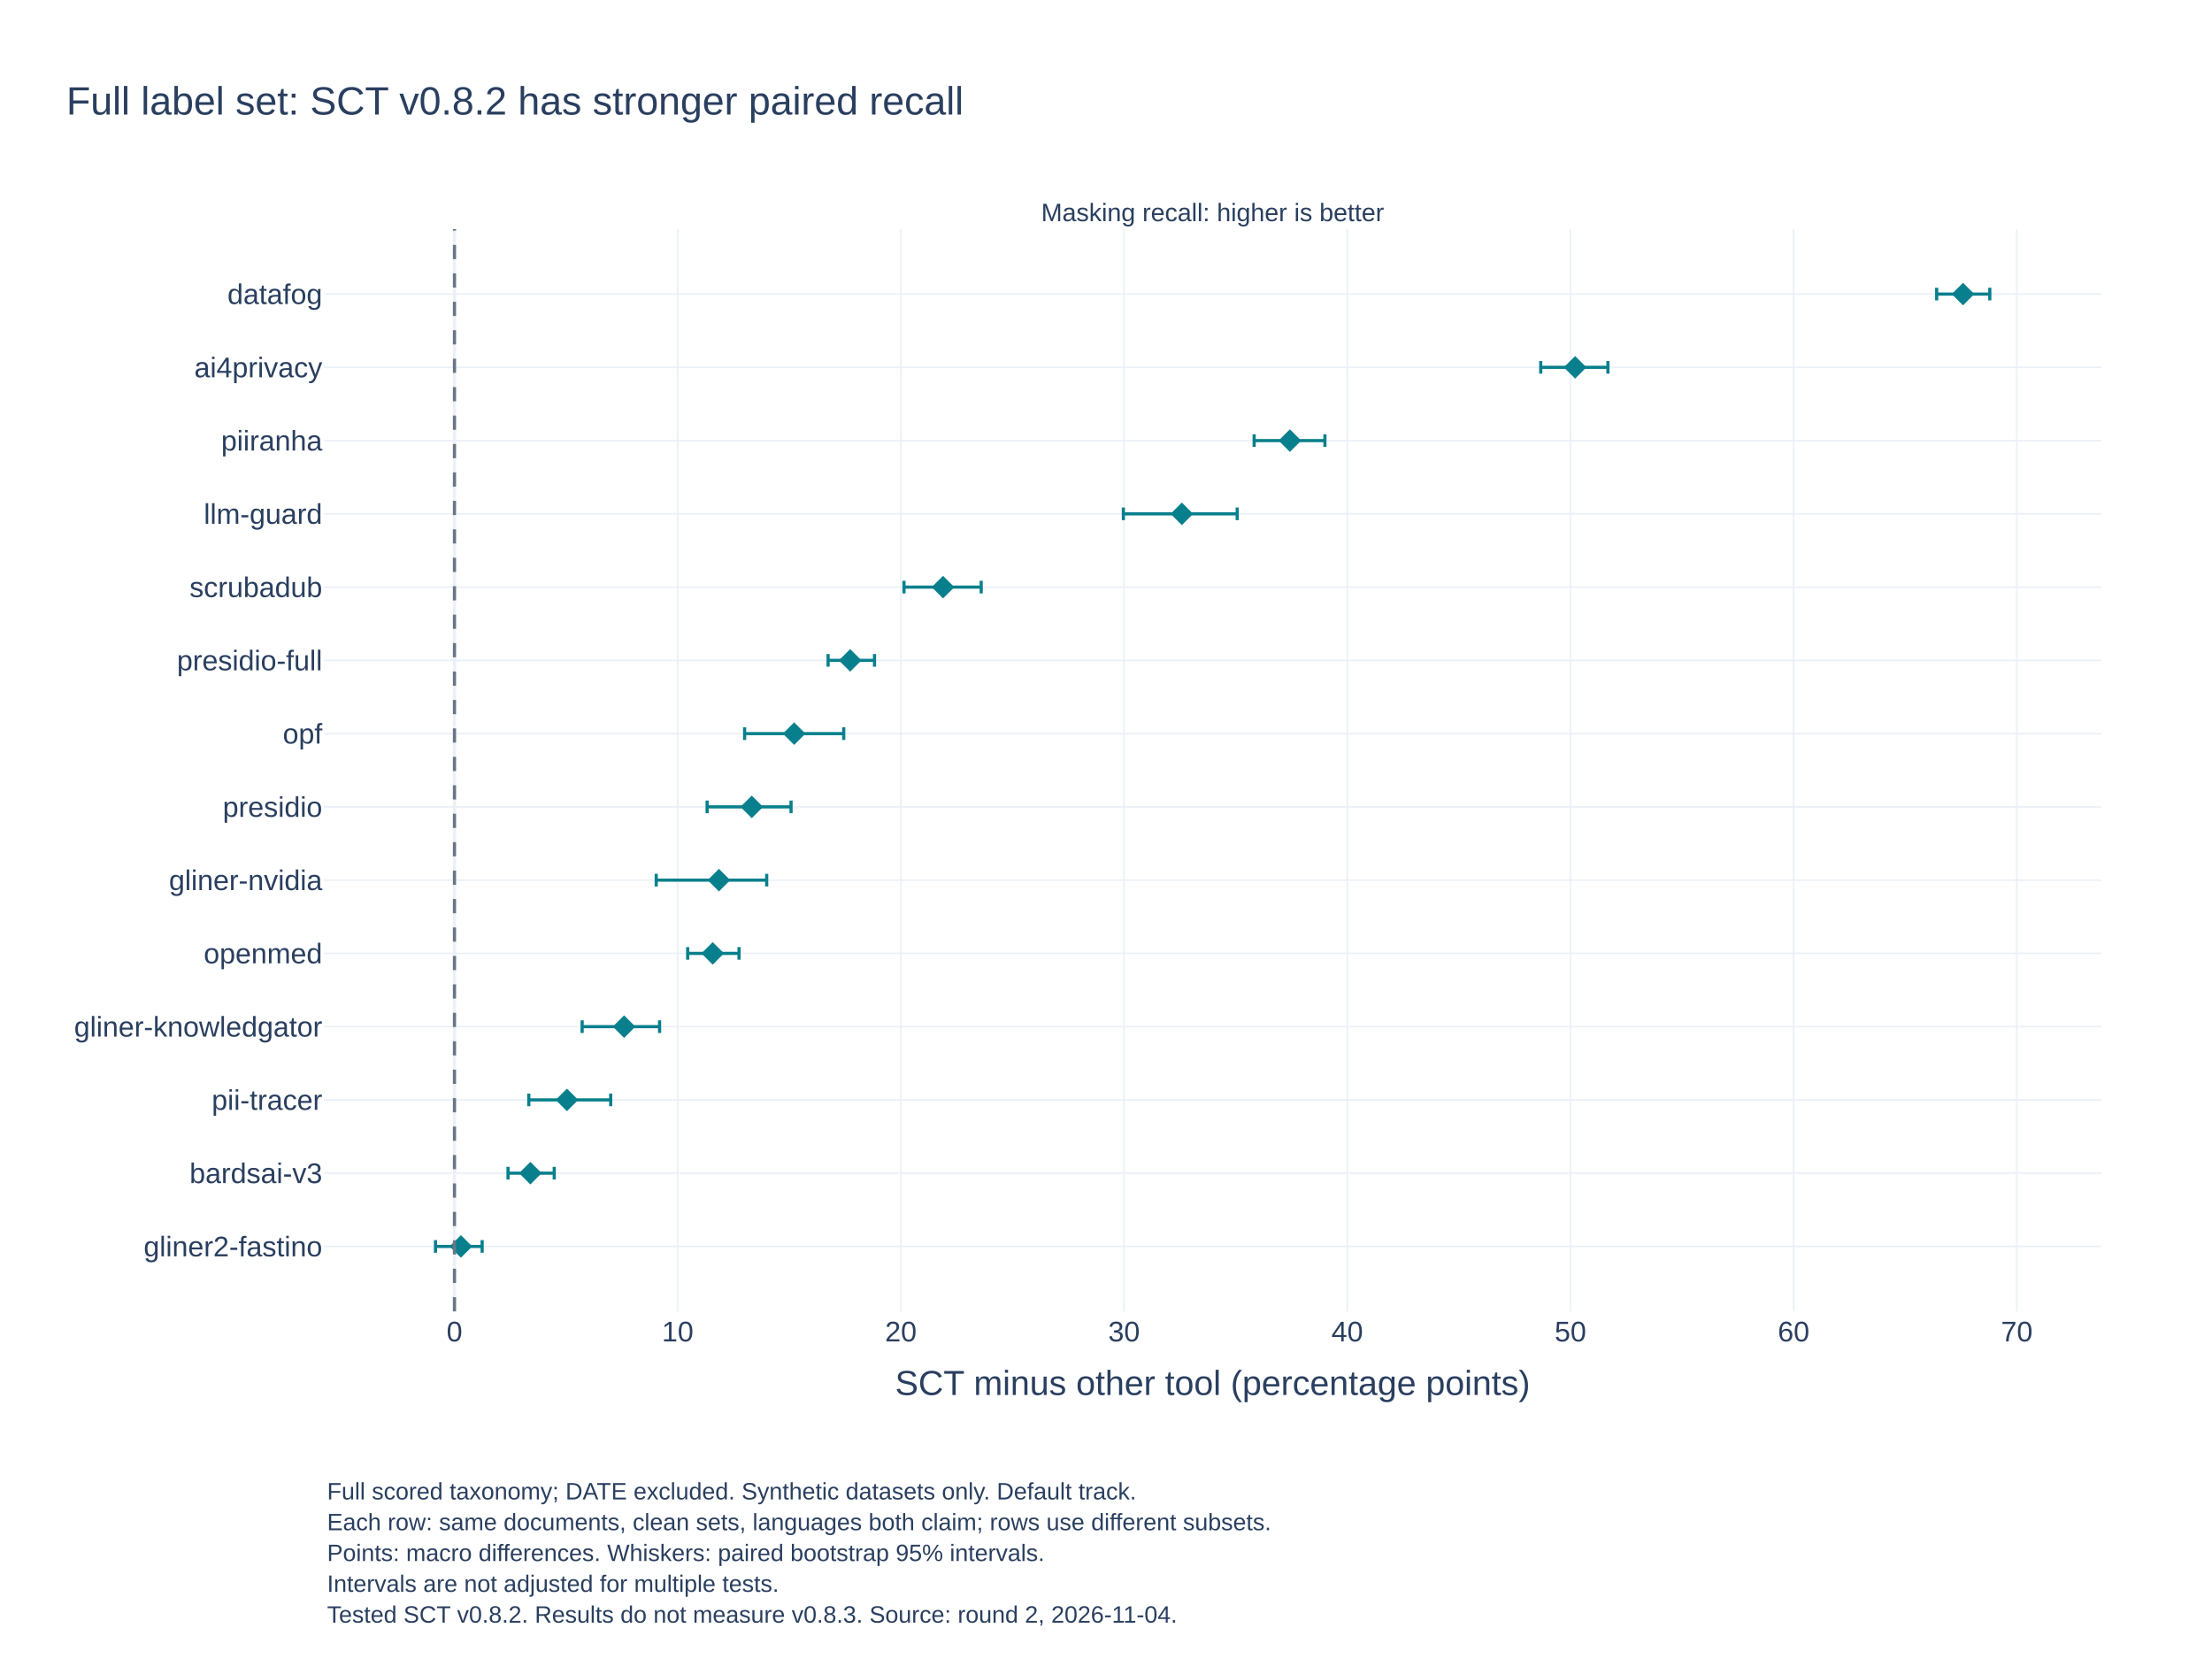
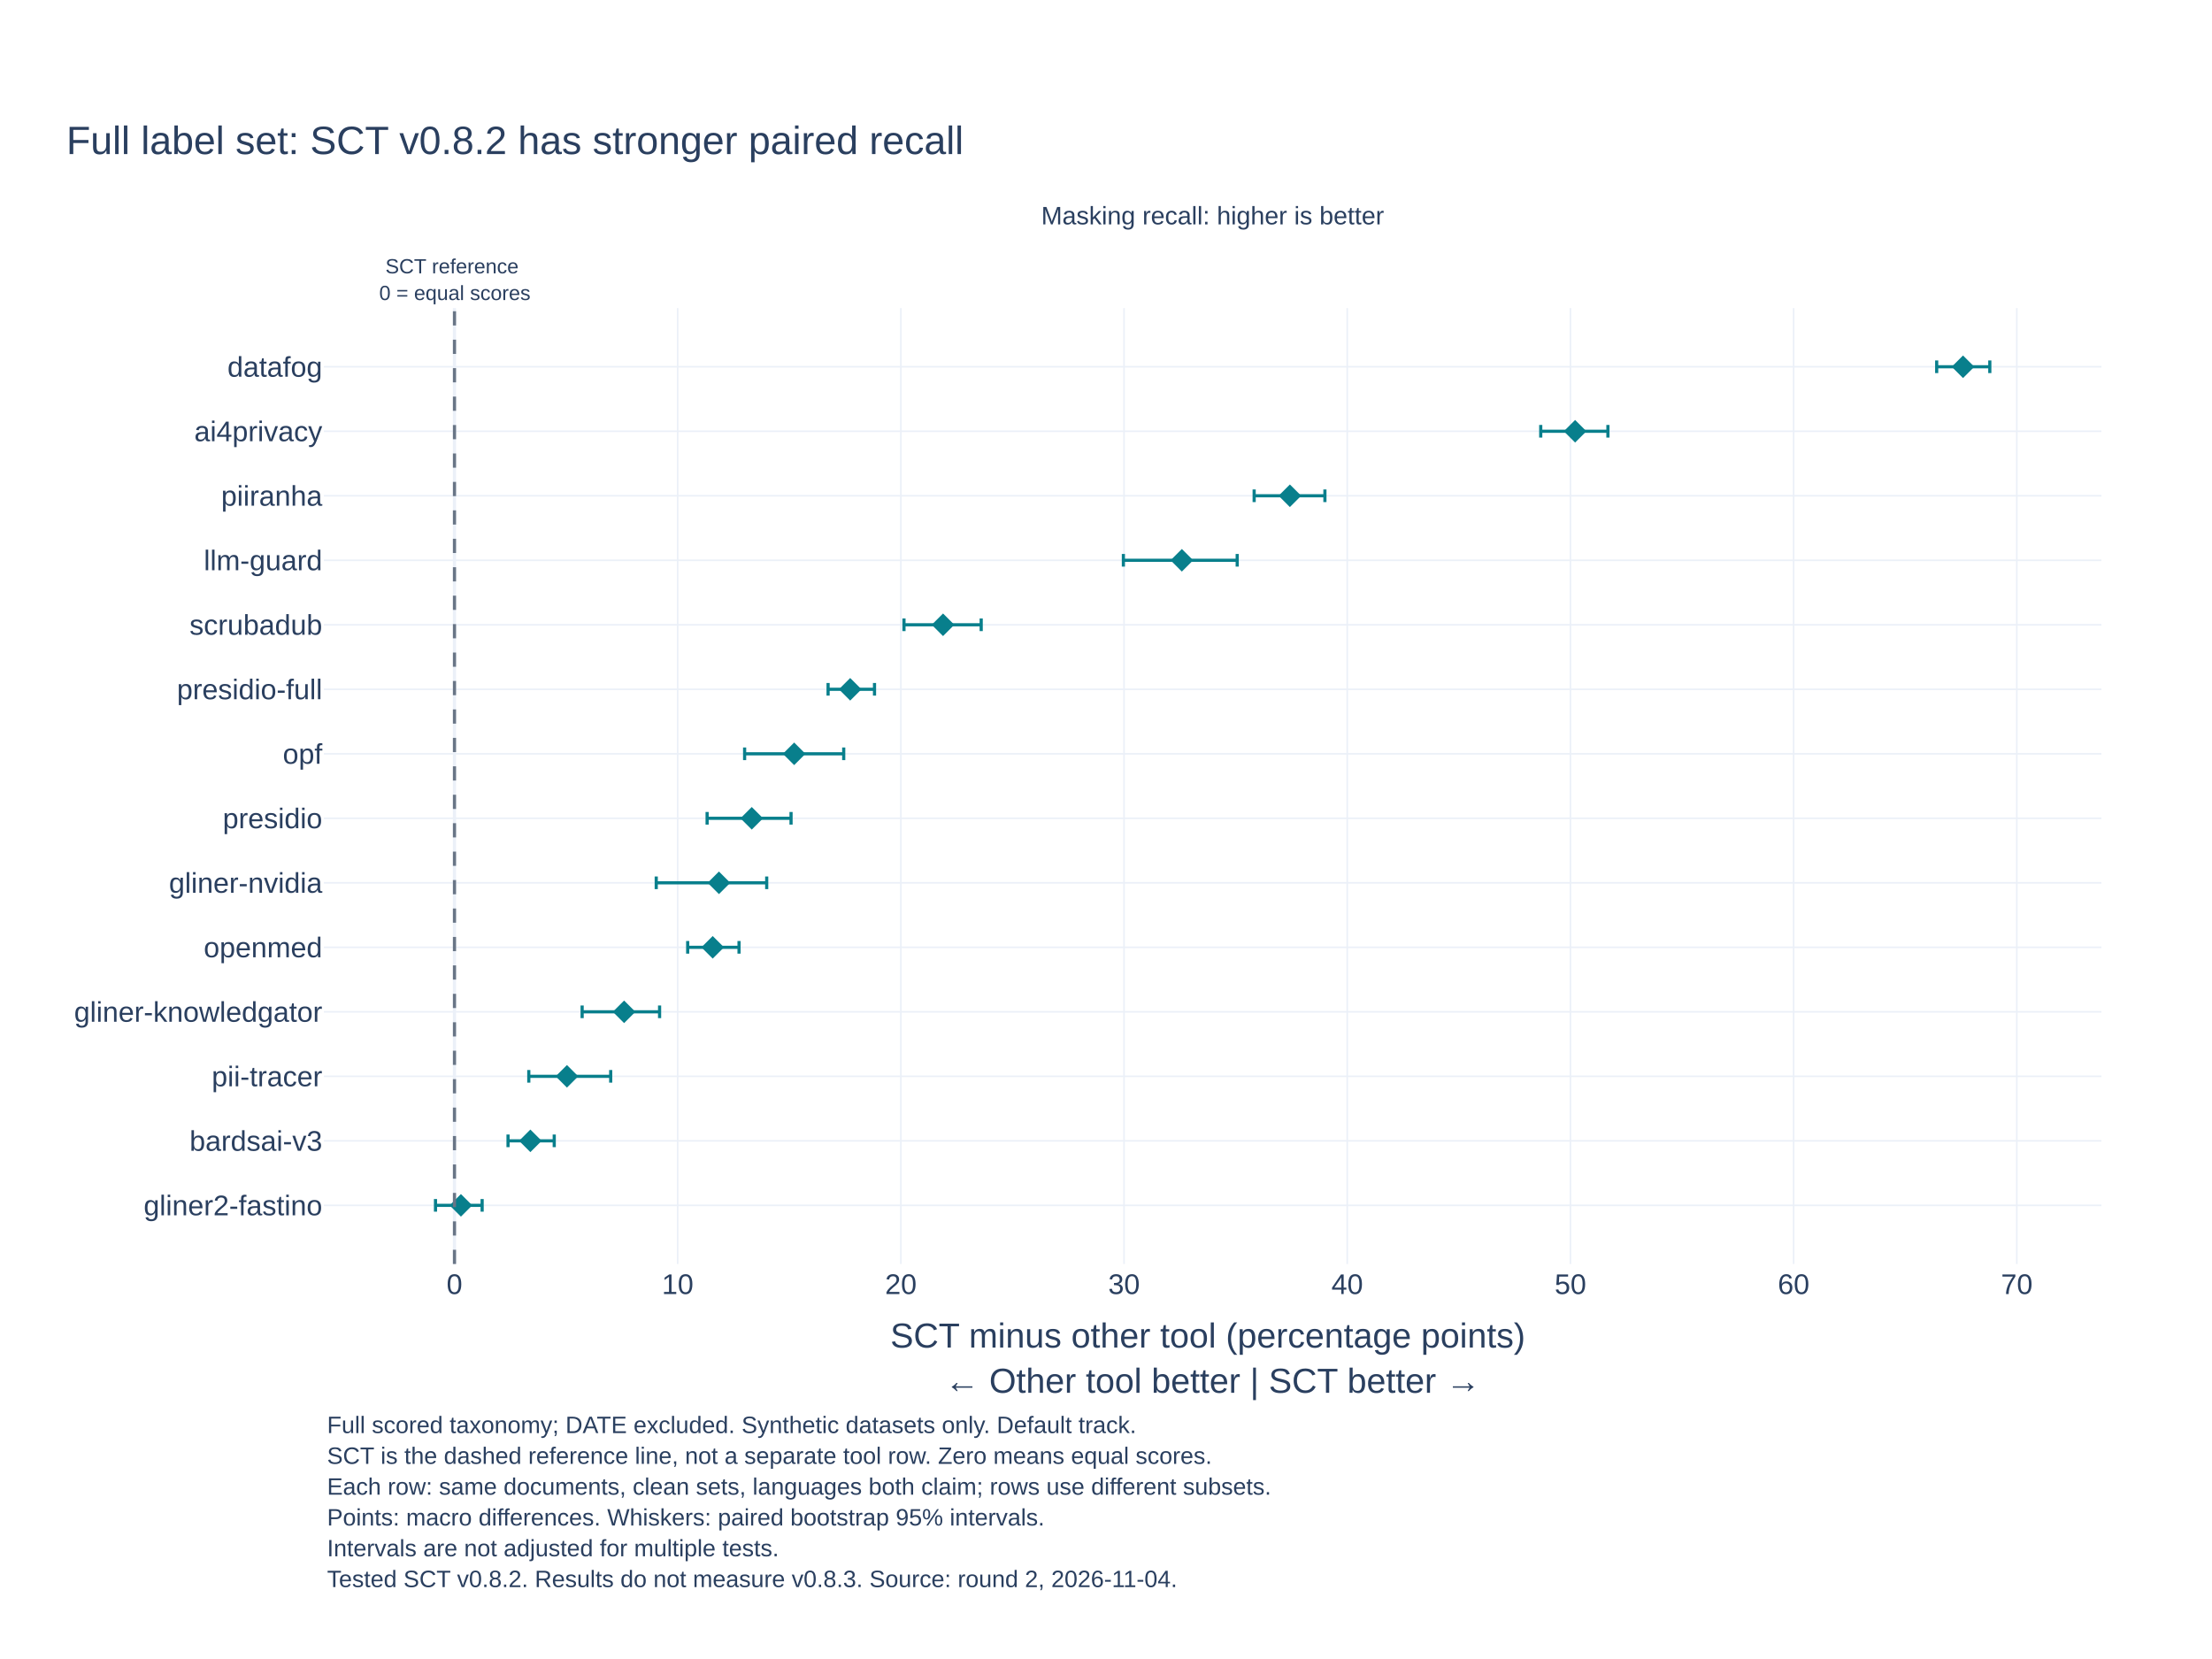
<svg xmlns="http://www.w3.org/2000/svg" class="main-svg" width="1400" height="1050" style="" viewBox="0 0 1400 1050">
  <rect x="0" y="0" width="1400" height="1050" style="fill: rgb(255, 255, 255); fill-opacity: 1;" />
-   <defs id="defs-25b856">
+   <defs id="defs-b7183f">
    <g class="clips">
-       <clipPath id="clip25b856xyplot" class="plotclip">
-         <rect width="1125" height="685" />
+       <clipPath id="clipb7183fxyplot" class="plotclip">
+         <rect width="1125" height="605" />
      </clipPath>
-       <clipPath class="axesclip" id="clip25b856x">
+       <clipPath class="axesclip" id="clipb7183fx">
        <rect x="205" y="0" width="1125" height="1050" />
      </clipPath>
-       <clipPath class="axesclip" id="clip25b856y">
-         <rect x="0" y="145" width="1400" height="685" />
+       <clipPath class="axesclip" id="clipb7183fy">
+         <rect x="0" y="195" width="1400" height="605" />
      </clipPath>
-       <clipPath class="axesclip" id="clip25b856xy">
-         <rect x="205" y="145" width="1125" height="685" />
+       <clipPath class="axesclip" id="clipb7183fxy">
+         <rect x="205" y="195" width="1125" height="605" />
      </clipPath>
    </g>
    <g class="gradients" />
    <g class="patterns" />
  </defs>
  <g class="bglayer" />
  <g class="layer-below">
    <g class="imagelayer" />
    <g class="shapelayer" />
  </g>
  <g class="cartesianlayer">
    <g class="subplot xy">
      <g class="layer-subplot">
        <g class="shapelayer" />
        <g class="imagelayer" />
      </g>
      <g class="minor-gridlayer">
        <g class="x" />
        <g class="y" />
      </g>
      <g class="gridlayer">
        <g class="x">
-           <path class="xgrid crisp" transform="translate(428.9,0)" d="M0,145v685" style="stroke: rgb(235, 240, 248); stroke-opacity: 1; stroke-width: 1px;" />
-           <path class="xgrid crisp" transform="translate(570.16,0)" d="M0,145v685" style="stroke: rgb(235, 240, 248); stroke-opacity: 1; stroke-width: 1px;" />
-           <path class="xgrid crisp" transform="translate(711.42,0)" d="M0,145v685" style="stroke: rgb(235, 240, 248); stroke-opacity: 1; stroke-width: 1px;" />
-           <path class="xgrid crisp" transform="translate(852.68,0)" d="M0,145v685" style="stroke: rgb(235, 240, 248); stroke-opacity: 1; stroke-width: 1px;" />
-           <path class="xgrid crisp" transform="translate(993.94,0)" d="M0,145v685" style="stroke: rgb(235, 240, 248); stroke-opacity: 1; stroke-width: 1px;" />
-           <path class="xgrid crisp" transform="translate(1135.2,0)" d="M0,145v685" style="stroke: rgb(235, 240, 248); stroke-opacity: 1; stroke-width: 1px;" />
-           <path class="xgrid crisp" transform="translate(1276.46,0)" d="M0,145v685" style="stroke: rgb(235, 240, 248); stroke-opacity: 1; stroke-width: 1px;" />
+           <path class="xgrid crisp" transform="translate(428.9,0)" d="M0,195v605" style="stroke: rgb(235, 240, 248); stroke-opacity: 1; stroke-width: 1px;" />
+           <path class="xgrid crisp" transform="translate(570.16,0)" d="M0,195v605" style="stroke: rgb(235, 240, 248); stroke-opacity: 1; stroke-width: 1px;" />
+           <path class="xgrid crisp" transform="translate(711.42,0)" d="M0,195v605" style="stroke: rgb(235, 240, 248); stroke-opacity: 1; stroke-width: 1px;" />
+           <path class="xgrid crisp" transform="translate(852.68,0)" d="M0,195v605" style="stroke: rgb(235, 240, 248); stroke-opacity: 1; stroke-width: 1px;" />
+           <path class="xgrid crisp" transform="translate(993.94,0)" d="M0,195v605" style="stroke: rgb(235, 240, 248); stroke-opacity: 1; stroke-width: 1px;" />
+           <path class="xgrid crisp" transform="translate(1135.2,0)" d="M0,195v605" style="stroke: rgb(235, 240, 248); stroke-opacity: 1; stroke-width: 1px;" />
+           <path class="xgrid crisp" transform="translate(1276.46,0)" d="M0,195v605" style="stroke: rgb(235, 240, 248); stroke-opacity: 1; stroke-width: 1px;" />
        </g>
        <g class="y">
-           <path class="ygrid crisp" transform="translate(0,788.88)" d="M205,0h1125" style="stroke: rgb(235, 240, 248); stroke-opacity: 1; stroke-width: 1px;" />
-           <path class="ygrid crisp" transform="translate(0,742.51)" d="M205,0h1125" style="stroke: rgb(235, 240, 248); stroke-opacity: 1; stroke-width: 1px;" />
-           <path class="ygrid crisp" transform="translate(0,696.14)" d="M205,0h1125" style="stroke: rgb(235, 240, 248); stroke-opacity: 1; stroke-width: 1px;" />
-           <path class="ygrid crisp" transform="translate(0,649.78)" d="M205,0h1125" style="stroke: rgb(235, 240, 248); stroke-opacity: 1; stroke-width: 1px;" />
-           <path class="ygrid crisp" transform="translate(0,603.41)" d="M205,0h1125" style="stroke: rgb(235, 240, 248); stroke-opacity: 1; stroke-width: 1px;" />
-           <path class="ygrid crisp" transform="translate(0,557.05)" d="M205,0h1125" style="stroke: rgb(235, 240, 248); stroke-opacity: 1; stroke-width: 1px;" />
-           <path class="ygrid crisp" transform="translate(0,510.68)" d="M205,0h1125" style="stroke: rgb(235, 240, 248); stroke-opacity: 1; stroke-width: 1px;" />
-           <path class="ygrid crisp" transform="translate(0,464.32)" d="M205,0h1125" style="stroke: rgb(235, 240, 248); stroke-opacity: 1; stroke-width: 1px;" />
-           <path class="ygrid crisp" transform="translate(0,417.95)" d="M205,0h1125" style="stroke: rgb(235, 240, 248); stroke-opacity: 1; stroke-width: 1px;" />
-           <path class="ygrid crisp" transform="translate(0,371.59)" d="M205,0h1125" style="stroke: rgb(235, 240, 248); stroke-opacity: 1; stroke-width: 1px;" />
-           <path class="ygrid crisp" transform="translate(0,325.22)" d="M205,0h1125" style="stroke: rgb(235, 240, 248); stroke-opacity: 1; stroke-width: 1px;" />
-           <path class="ygrid crisp" transform="translate(0,278.86)" d="M205,0h1125" style="stroke: rgb(235, 240, 248); stroke-opacity: 1; stroke-width: 1px;" />
-           <path class="ygrid crisp" transform="translate(0,232.49)" d="M205,0h1125" style="stroke: rgb(235, 240, 248); stroke-opacity: 1; stroke-width: 1px;" />
-           <path class="ygrid crisp" transform="translate(0,186.12)" d="M205,0h1125" style="stroke: rgb(235, 240, 248); stroke-opacity: 1; stroke-width: 1px;" />
+           <path class="ygrid crisp" transform="translate(0,762.88)" d="M205,0h1125" style="stroke: rgb(235, 240, 248); stroke-opacity: 1; stroke-width: 1px;" />
+           <path class="ygrid crisp" transform="translate(0,722.05)" d="M205,0h1125" style="stroke: rgb(235, 240, 248); stroke-opacity: 1; stroke-width: 1px;" />
+           <path class="ygrid crisp" transform="translate(0,681.22)" d="M205,0h1125" style="stroke: rgb(235, 240, 248); stroke-opacity: 1; stroke-width: 1px;" />
+           <path class="ygrid crisp" transform="translate(0,640.39)" d="M205,0h1125" style="stroke: rgb(235, 240, 248); stroke-opacity: 1; stroke-width: 1px;" />
+           <path class="ygrid crisp" transform="translate(0,599.57)" d="M205,0h1125" style="stroke: rgb(235, 240, 248); stroke-opacity: 1; stroke-width: 1px;" />
+           <path class="ygrid crisp" transform="translate(0,558.74)" d="M205,0h1125" style="stroke: rgb(235, 240, 248); stroke-opacity: 1; stroke-width: 1px;" />
+           <path class="ygrid crisp" transform="translate(0,517.91)" d="M205,0h1125" style="stroke: rgb(235, 240, 248); stroke-opacity: 1; stroke-width: 1px;" />
+           <path class="ygrid crisp" transform="translate(0,477.09)" d="M205,0h1125" style="stroke: rgb(235, 240, 248); stroke-opacity: 1; stroke-width: 1px;" />
+           <path class="ygrid crisp" transform="translate(0,436.26)" d="M205,0h1125" style="stroke: rgb(235, 240, 248); stroke-opacity: 1; stroke-width: 1px;" />
+           <path class="ygrid crisp" transform="translate(0,395.43)" d="M205,0h1125" style="stroke: rgb(235, 240, 248); stroke-opacity: 1; stroke-width: 1px;" />
+           <path class="ygrid crisp" transform="translate(0,354.61)" d="M205,0h1125" style="stroke: rgb(235, 240, 248); stroke-opacity: 1; stroke-width: 1px;" />
+           <path class="ygrid crisp" transform="translate(0,313.78)" d="M205,0h1125" style="stroke: rgb(235, 240, 248); stroke-opacity: 1; stroke-width: 1px;" />
+           <path class="ygrid crisp" transform="translate(0,272.95)" d="M205,0h1125" style="stroke: rgb(235, 240, 248); stroke-opacity: 1; stroke-width: 1px;" />
+           <path class="ygrid crisp" transform="translate(0,232.13)" d="M205,0h1125" style="stroke: rgb(235, 240, 248); stroke-opacity: 1; stroke-width: 1px;" />
        </g>
      </g>
      <g class="zerolinelayer">
-         <path class="xzl zl crisp" transform="translate(287.64,0)" d="M0,145v685" style="stroke: rgb(235, 240, 248); stroke-opacity: 1; stroke-width: 2px;" />
+         <path class="xzl zl crisp" transform="translate(287.64,0)" d="M0,195v605" style="stroke: rgb(235, 240, 248); stroke-opacity: 1; stroke-width: 2px;" />
      </g>
      <g class="layer-between">
        <g class="shapelayer" />
        <g class="imagelayer" />
      </g>
      <path class="xlines-below" />
      <path class="ylines-below" />
      <g class="overlines-below" />
      <g class="xaxislayer-below" />
      <g class="yaxislayer-below" />
      <g class="overaxes-below" />
      <g class="overplot">
-         <g class="xy" transform="translate(205,145)" clip-path="url(#clip25b856xyplot)">
+         <g class="xy" transform="translate(205,195)" clip-path="url(#clipb7183fxyplot)">
          <g class="scatterlayer mlayer">
-             <g class="trace scatter tracebdcbee" style="stroke-miterlimit: 2; opacity: 1;">
-               <g class="fills" />
-               <g class="errorbars">
-                 <g class="errorbar">
-                   <path class="xerror" d="M100.15,639.88v8m0,-4H70.63m0,-4v8" style="vector-effect: none; stroke-width: 2px; stroke: rgb(8, 127, 140); stroke-opacity: 1;" />
-                 </g>
-               </g>
-               <g class="lines" />
-               <g class="points">
-                 <path class="point plotly-customdata" transform="translate(86.73,643.88)" d="M7.15,0L0,7.15L-7.15,0L0,-7.15Z" style="opacity: 1; stroke-width: 0px; fill: rgb(8, 127, 140); fill-opacity: 1;" />
-               </g>
-               <g class="text" />
-             </g>
-             <g class="trace scatter trace049fea" style="stroke-miterlimit: 2; opacity: 1;">
-               <g class="fills" />
-               <g class="errorbars">
-                 <g class="errorbar">
-                   <path class="xerror" d="M145.78,593.51v8m0,-4H116.54m0,-4v8" style="vector-effect: none; stroke-width: 2px; stroke: rgb(8, 127, 140); stroke-opacity: 1;" />
-                 </g>
-               </g>
-               <g class="lines" />
-               <g class="points">
-                 <path class="point plotly-customdata" transform="translate(130.67,597.51)" d="M7.15,0L0,7.15L-7.15,0L0,-7.15Z" style="opacity: 1; stroke-width: 0px; fill: rgb(8, 127, 140); fill-opacity: 1;" />
-               </g>
-               <g class="text" />
-             </g>
-             <g class="trace scatter tracef8df13" style="stroke-miterlimit: 2; opacity: 1;">
-               <g class="fills" />
-               <g class="errorbars">
-                 <g class="errorbar">
-                   <path class="xerror" d="M181.52,547.14v8m0,-4H129.68m0,-4v8" style="vector-effect: none; stroke-width: 2px; stroke: rgb(8, 127, 140); stroke-opacity: 1;" />
-                 </g>
-               </g>
-               <g class="lines" />
-               <g class="points">
-                 <path class="point plotly-customdata" transform="translate(153.83,551.14)" d="M7.15,0L0,7.15L-7.15,0L0,-7.15Z" style="opacity: 1; stroke-width: 0px; fill: rgb(8, 127, 140); fill-opacity: 1;" />
-               </g>
-               <g class="text" />
-             </g>
-             <g class="trace scatter trace0f6d24" style="stroke-miterlimit: 2; opacity: 1;">
-               <g class="fills" />
-               <g class="errorbars">
-                 <g class="errorbar">
-                   <path class="xerror" d="M212.46,500.78v8m0,-4H163.44m0,-4v8" style="vector-effect: none; stroke-width: 2px; stroke: rgb(8, 127, 140); stroke-opacity: 1;" />
-                 </g>
-               </g>
-               <g class="lines" />
-               <g class="points">
-                 <path class="point plotly-customdata" transform="translate(190,504.78)" d="M7.15,0L0,7.15L-7.15,0L0,-7.15Z" style="opacity: 1; stroke-width: 0px; fill: rgb(8, 127, 140); fill-opacity: 1;" />
-               </g>
-               <g class="text" />
-             </g>
-             <g class="trace scatter tracebcc43b" style="stroke-miterlimit: 2; opacity: 1;">
-               <g class="fills" />
-               <g class="errorbars">
-                 <g class="errorbar">
-                   <path class="xerror" d="M262.74,454.41v8m0,-4H230.25m0,-4v8" style="vector-effect: none; stroke-width: 2px; stroke: rgb(8, 127, 140); stroke-opacity: 1;" />
-                 </g>
-               </g>
-               <g class="lines" />
-               <g class="points">
-                 <path class="point plotly-customdata" transform="translate(246.08,458.41)" d="M7.15,0L0,7.15L-7.15,0L0,-7.15Z" style="opacity: 1; stroke-width: 0px; fill: rgb(8, 127, 140); fill-opacity: 1;" />
-               </g>
-               <g class="text" />
-             </g>
-             <g class="trace scatter tracea9f300" style="stroke-miterlimit: 2; opacity: 1;">
-               <g class="fills" />
-               <g class="errorbars">
-                 <g class="errorbar">
-                   <path class="xerror" d="M280.26,408.05v8m0,-4H210.34m0,-4v8" style="vector-effect: none; stroke-width: 2px; stroke: rgb(8, 127, 140); stroke-opacity: 1;" />
-                 </g>
-               </g>
-               <g class="lines" />
-               <g class="points">
-                 <path class="point plotly-customdata" transform="translate(250.03,412.05)" d="M7.15,0L0,7.15L-7.15,0L0,-7.15Z" style="opacity: 1; stroke-width: 0px; fill: rgb(8, 127, 140); fill-opacity: 1;" />
-               </g>
-               <g class="text" />
-             </g>
-             <g class="trace scatter trace68eb9c" style="stroke-miterlimit: 2; opacity: 1;">
-               <g class="fills" />
-               <g class="errorbars">
-                 <g class="errorbar">
-                   <path class="xerror" d="M295.66,361.68v8m0,-4H242.54m0,-4v8" style="vector-effect: none; stroke-width: 2px; stroke: rgb(8, 127, 140); stroke-opacity: 1;" />
-                 </g>
-               </g>
-               <g class="lines" />
-               <g class="points">
-                 <path class="point plotly-customdata" transform="translate(270.8,365.68)" d="M7.15,0L0,7.15L-7.15,0L0,-7.15Z" style="opacity: 1; stroke-width: 0px; fill: rgb(8, 127, 140); fill-opacity: 1;" />
-               </g>
-               <g class="text" />
-             </g>
-             <g class="trace scatter traceb9ff76" style="stroke-miterlimit: 2; opacity: 1;">
-               <g class="fills" />
-               <g class="errorbars">
-                 <g class="errorbar">
-                   <path class="xerror" d="M329,315.32v8m0,-4H266.28m0,-4v8" style="vector-effect: none; stroke-width: 2px; stroke: rgb(8, 127, 140); stroke-opacity: 1;" />
-                 </g>
-               </g>
-               <g class="lines" />
-               <g class="points">
-                 <path class="point plotly-customdata" transform="translate(297.64,319.32)" d="M7.15,0L0,7.15L-7.15,0L0,-7.15Z" style="opacity: 1; stroke-width: 0px; fill: rgb(8, 127, 140); fill-opacity: 1;" />
-               </g>
-               <g class="text" />
-             </g>
-             <g class="trace scatter trace63c246" style="stroke-miterlimit: 2; opacity: 1;">
-               <g class="fills" />
-               <g class="errorbars">
-                 <g class="errorbar">
-                   <path class="xerror" d="M348.49,268.95v8m0,-4H319.11m0,-4v8" style="vector-effect: none; stroke-width: 2px; stroke: rgb(8, 127, 140); stroke-opacity: 1;" />
-                 </g>
-               </g>
-               <g class="lines" />
-               <g class="points">
-                 <path class="point plotly-customdata" transform="translate(333.09,272.95)" d="M7.15,0L0,7.15L-7.15,0L0,-7.15Z" style="opacity: 1; stroke-width: 0px; fill: rgb(8, 127, 140); fill-opacity: 1;" />
-               </g>
-               <g class="text" />
-             </g>
-             <g class="trace scatter tracea386a3" style="stroke-miterlimit: 2; opacity: 1;">
-               <g class="fills" />
-               <g class="errorbars">
-                 <g class="errorbar">
-                   <path class="xerror" d="M416.01,222.59v8m0,-4H367.14m0,-4v8" style="vector-effect: none; stroke-width: 2px; stroke: rgb(8, 127, 140); stroke-opacity: 1;" />
-                 </g>
-               </g>
-               <g class="lines" />
-               <g class="points">
-                 <path class="point plotly-customdata" transform="translate(391.86,226.59)" d="M7.15,0L0,7.15L-7.15,0L0,-7.15Z" style="opacity: 1; stroke-width: 0px; fill: rgb(8, 127, 140); fill-opacity: 1;" />
-               </g>
-               <g class="text" />
-             </g>
-             <g class="trace scatter trace753e63" style="stroke-miterlimit: 2; opacity: 1;">
-               <g class="fills" />
-               <g class="errorbars">
-                 <g class="errorbar">
-                   <path class="xerror" d="M578.04,176.22v8m0,-4H506m0,-4v8" style="vector-effect: none; stroke-width: 2px; stroke: rgb(8, 127, 140); stroke-opacity: 1;" />
-                 </g>
-               </g>
-               <g class="lines" />
-               <g class="points">
-                 <path class="point plotly-customdata" transform="translate(543.01,180.22)" d="M7.15,0L0,7.15L-7.15,0L0,-7.15Z" style="opacity: 1; stroke-width: 0px; fill: rgb(8, 127, 140); fill-opacity: 1;" />
-               </g>
-               <g class="text" />
-             </g>
-             <g class="trace scatter traced77bf8" style="stroke-miterlimit: 2; opacity: 1;">
-               <g class="fills" />
-               <g class="errorbars">
-                 <g class="errorbar">
-                   <path class="xerror" d="M633.55,129.86v8m0,-4H588.77m0,-4v8" style="vector-effect: none; stroke-width: 2px; stroke: rgb(8, 127, 140); stroke-opacity: 1;" />
-                 </g>
-               </g>
-               <g class="lines" />
-               <g class="points">
-                 <path class="point plotly-customdata" transform="translate(611.38,133.86)" d="M7.15,0L0,7.15L-7.15,0L0,-7.15Z" style="opacity: 1; stroke-width: 0px; fill: rgb(8, 127, 140); fill-opacity: 1;" />
-               </g>
-               <g class="text" />
-             </g>
-             <g class="trace scatter trace99063b" style="stroke-miterlimit: 2; opacity: 1;">
-               <g class="fills" />
-               <g class="errorbars">
-                 <g class="errorbar">
-                   <path class="xerror" d="M812.67,83.49v8m0,-4H770.15m0,-4v8" style="vector-effect: none; stroke-width: 2px; stroke: rgb(8, 127, 140); stroke-opacity: 1;" />
-                 </g>
-               </g>
-               <g class="lines" />
-               <g class="points">
-                 <path class="point plotly-customdata" transform="translate(791.91,87.49)" d="M7.15,0L0,7.15L-7.15,0L0,-7.15Z" style="opacity: 1; stroke-width: 0px; fill: rgb(8, 127, 140); fill-opacity: 1;" />
-               </g>
-               <g class="text" />
-             </g>
-             <g class="trace scatter tracee4c4fc" style="stroke-miterlimit: 2; opacity: 1;">
-               <g class="fills" />
-               <g class="errorbars">
-                 <g class="errorbar">
-                   <path class="xerror" d="M1054.37,37.12v8m0,-4H1020.75m0,-4v8" style="vector-effect: none; stroke-width: 2px; stroke: rgb(8, 127, 140); stroke-opacity: 1;" />
-                 </g>
-               </g>
-               <g class="lines" />
-               <g class="points">
-                 <path class="point plotly-customdata" transform="translate(1037.42,41.12)" d="M7.15,0L0,7.15L-7.15,0L0,-7.15Z" style="opacity: 1; stroke-width: 0px; fill: rgb(8, 127, 140); fill-opacity: 1;" />
+             <g class="trace scatter trace185772" style="stroke-miterlimit: 2; opacity: 1;">
+               <g class="fills" />
+               <g class="errorbars">
+                 <g class="errorbar">
+                   <path class="xerror" d="M100.15,563.88v8m0,-4H70.63m0,-4v8" style="vector-effect: none; stroke-width: 2px; stroke: rgb(8, 127, 140); stroke-opacity: 1;" />
+                 </g>
+               </g>
+               <g class="lines" />
+               <g class="points">
+                 <path class="point plotly-customdata" transform="translate(86.73,567.88)" d="M7.15,0L0,7.15L-7.15,0L0,-7.15Z" style="opacity: 1; stroke-width: 0px; fill: rgb(8, 127, 140); fill-opacity: 1;" />
+               </g>
+               <g class="text" />
+             </g>
+             <g class="trace scatter trace3707df" style="stroke-miterlimit: 2; opacity: 1;">
+               <g class="fills" />
+               <g class="errorbars">
+                 <g class="errorbar">
+                   <path class="xerror" d="M145.78,523.05v8m0,-4H116.54m0,-4v8" style="vector-effect: none; stroke-width: 2px; stroke: rgb(8, 127, 140); stroke-opacity: 1;" />
+                 </g>
+               </g>
+               <g class="lines" />
+               <g class="points">
+                 <path class="point plotly-customdata" transform="translate(130.67,527.05)" d="M7.15,0L0,7.15L-7.15,0L0,-7.15Z" style="opacity: 1; stroke-width: 0px; fill: rgb(8, 127, 140); fill-opacity: 1;" />
+               </g>
+               <g class="text" />
+             </g>
+             <g class="trace scatter trace621086" style="stroke-miterlimit: 2; opacity: 1;">
+               <g class="fills" />
+               <g class="errorbars">
+                 <g class="errorbar">
+                   <path class="xerror" d="M181.52,482.22v8m0,-4H129.68m0,-4v8" style="vector-effect: none; stroke-width: 2px; stroke: rgb(8, 127, 140); stroke-opacity: 1;" />
+                 </g>
+               </g>
+               <g class="lines" />
+               <g class="points">
+                 <path class="point plotly-customdata" transform="translate(153.83,486.22)" d="M7.15,0L0,7.15L-7.15,0L0,-7.15Z" style="opacity: 1; stroke-width: 0px; fill: rgb(8, 127, 140); fill-opacity: 1;" />
+               </g>
+               <g class="text" />
+             </g>
+             <g class="trace scatter tracea7fcc7" style="stroke-miterlimit: 2; opacity: 1;">
+               <g class="fills" />
+               <g class="errorbars">
+                 <g class="errorbar">
+                   <path class="xerror" d="M212.46,441.39v8m0,-4H163.44m0,-4v8" style="vector-effect: none; stroke-width: 2px; stroke: rgb(8, 127, 140); stroke-opacity: 1;" />
+                 </g>
+               </g>
+               <g class="lines" />
+               <g class="points">
+                 <path class="point plotly-customdata" transform="translate(190,445.39)" d="M7.15,0L0,7.15L-7.15,0L0,-7.15Z" style="opacity: 1; stroke-width: 0px; fill: rgb(8, 127, 140); fill-opacity: 1;" />
+               </g>
+               <g class="text" />
+             </g>
+             <g class="trace scatter trace1a0a70" style="stroke-miterlimit: 2; opacity: 1;">
+               <g class="fills" />
+               <g class="errorbars">
+                 <g class="errorbar">
+                   <path class="xerror" d="M262.74,400.57v8m0,-4H230.25m0,-4v8" style="vector-effect: none; stroke-width: 2px; stroke: rgb(8, 127, 140); stroke-opacity: 1;" />
+                 </g>
+               </g>
+               <g class="lines" />
+               <g class="points">
+                 <path class="point plotly-customdata" transform="translate(246.08,404.57)" d="M7.15,0L0,7.15L-7.15,0L0,-7.15Z" style="opacity: 1; stroke-width: 0px; fill: rgb(8, 127, 140); fill-opacity: 1;" />
+               </g>
+               <g class="text" />
+             </g>
+             <g class="trace scatter trace17b0c8" style="stroke-miterlimit: 2; opacity: 1;">
+               <g class="fills" />
+               <g class="errorbars">
+                 <g class="errorbar">
+                   <path class="xerror" d="M280.26,359.74v8m0,-4H210.34m0,-4v8" style="vector-effect: none; stroke-width: 2px; stroke: rgb(8, 127, 140); stroke-opacity: 1;" />
+                 </g>
+               </g>
+               <g class="lines" />
+               <g class="points">
+                 <path class="point plotly-customdata" transform="translate(250.03,363.74)" d="M7.15,0L0,7.15L-7.15,0L0,-7.15Z" style="opacity: 1; stroke-width: 0px; fill: rgb(8, 127, 140); fill-opacity: 1;" />
+               </g>
+               <g class="text" />
+             </g>
+             <g class="trace scatter tracef6cb30" style="stroke-miterlimit: 2; opacity: 1;">
+               <g class="fills" />
+               <g class="errorbars">
+                 <g class="errorbar">
+                   <path class="xerror" d="M295.66,318.91v8m0,-4H242.54m0,-4v8" style="vector-effect: none; stroke-width: 2px; stroke: rgb(8, 127, 140); stroke-opacity: 1;" />
+                 </g>
+               </g>
+               <g class="lines" />
+               <g class="points">
+                 <path class="point plotly-customdata" transform="translate(270.8,322.91)" d="M7.15,0L0,7.15L-7.15,0L0,-7.15Z" style="opacity: 1; stroke-width: 0px; fill: rgb(8, 127, 140); fill-opacity: 1;" />
+               </g>
+               <g class="text" />
+             </g>
+             <g class="trace scatter trace82a139" style="stroke-miterlimit: 2; opacity: 1;">
+               <g class="fills" />
+               <g class="errorbars">
+                 <g class="errorbar">
+                   <path class="xerror" d="M329,278.09v8m0,-4H266.28m0,-4v8" style="vector-effect: none; stroke-width: 2px; stroke: rgb(8, 127, 140); stroke-opacity: 1;" />
+                 </g>
+               </g>
+               <g class="lines" />
+               <g class="points">
+                 <path class="point plotly-customdata" transform="translate(297.64,282.09)" d="M7.15,0L0,7.15L-7.15,0L0,-7.15Z" style="opacity: 1; stroke-width: 0px; fill: rgb(8, 127, 140); fill-opacity: 1;" />
+               </g>
+               <g class="text" />
+             </g>
+             <g class="trace scatter trace5167fc" style="stroke-miterlimit: 2; opacity: 1;">
+               <g class="fills" />
+               <g class="errorbars">
+                 <g class="errorbar">
+                   <path class="xerror" d="M348.49,237.26v8m0,-4H319.11m0,-4v8" style="vector-effect: none; stroke-width: 2px; stroke: rgb(8, 127, 140); stroke-opacity: 1;" />
+                 </g>
+               </g>
+               <g class="lines" />
+               <g class="points">
+                 <path class="point plotly-customdata" transform="translate(333.09,241.26)" d="M7.15,0L0,7.15L-7.15,0L0,-7.15Z" style="opacity: 1; stroke-width: 0px; fill: rgb(8, 127, 140); fill-opacity: 1;" />
+               </g>
+               <g class="text" />
+             </g>
+             <g class="trace scatter tracead9d31" style="stroke-miterlimit: 2; opacity: 1;">
+               <g class="fills" />
+               <g class="errorbars">
+                 <g class="errorbar">
+                   <path class="xerror" d="M416.01,196.43v8m0,-4H367.14m0,-4v8" style="vector-effect: none; stroke-width: 2px; stroke: rgb(8, 127, 140); stroke-opacity: 1;" />
+                 </g>
+               </g>
+               <g class="lines" />
+               <g class="points">
+                 <path class="point plotly-customdata" transform="translate(391.86,200.43)" d="M7.15,0L0,7.15L-7.15,0L0,-7.15Z" style="opacity: 1; stroke-width: 0px; fill: rgb(8, 127, 140); fill-opacity: 1;" />
+               </g>
+               <g class="text" />
+             </g>
+             <g class="trace scatter traced4930b" style="stroke-miterlimit: 2; opacity: 1;">
+               <g class="fills" />
+               <g class="errorbars">
+                 <g class="errorbar">
+                   <path class="xerror" d="M578.04,155.61v8m0,-4H506m0,-4v8" style="vector-effect: none; stroke-width: 2px; stroke: rgb(8, 127, 140); stroke-opacity: 1;" />
+                 </g>
+               </g>
+               <g class="lines" />
+               <g class="points">
+                 <path class="point plotly-customdata" transform="translate(543.01,159.61)" d="M7.15,0L0,7.15L-7.15,0L0,-7.15Z" style="opacity: 1; stroke-width: 0px; fill: rgb(8, 127, 140); fill-opacity: 1;" />
+               </g>
+               <g class="text" />
+             </g>
+             <g class="trace scatter trace83cd0b" style="stroke-miterlimit: 2; opacity: 1;">
+               <g class="fills" />
+               <g class="errorbars">
+                 <g class="errorbar">
+                   <path class="xerror" d="M633.55,114.78v8m0,-4H588.77m0,-4v8" style="vector-effect: none; stroke-width: 2px; stroke: rgb(8, 127, 140); stroke-opacity: 1;" />
+                 </g>
+               </g>
+               <g class="lines" />
+               <g class="points">
+                 <path class="point plotly-customdata" transform="translate(611.38,118.78)" d="M7.15,0L0,7.15L-7.15,0L0,-7.15Z" style="opacity: 1; stroke-width: 0px; fill: rgb(8, 127, 140); fill-opacity: 1;" />
+               </g>
+               <g class="text" />
+             </g>
+             <g class="trace scatter trace7ac49b" style="stroke-miterlimit: 2; opacity: 1;">
+               <g class="fills" />
+               <g class="errorbars">
+                 <g class="errorbar">
+                   <path class="xerror" d="M812.67,73.95v8m0,-4H770.15m0,-4v8" style="vector-effect: none; stroke-width: 2px; stroke: rgb(8, 127, 140); stroke-opacity: 1;" />
+                 </g>
+               </g>
+               <g class="lines" />
+               <g class="points">
+                 <path class="point plotly-customdata" transform="translate(791.91,77.95)" d="M7.15,0L0,7.15L-7.15,0L0,-7.15Z" style="opacity: 1; stroke-width: 0px; fill: rgb(8, 127, 140); fill-opacity: 1;" />
+               </g>
+               <g class="text" />
+             </g>
+             <g class="trace scatter trace5dbed6" style="stroke-miterlimit: 2; opacity: 1;">
+               <g class="fills" />
+               <g class="errorbars">
+                 <g class="errorbar">
+                   <path class="xerror" d="M1054.37,33.13v8m0,-4H1020.75m0,-4v8" style="vector-effect: none; stroke-width: 2px; stroke: rgb(8, 127, 140); stroke-opacity: 1;" />
+                 </g>
+               </g>
+               <g class="lines" />
+               <g class="points">
+                 <path class="point plotly-customdata" transform="translate(1037.42,37.13)" d="M7.15,0L0,7.15L-7.15,0L0,-7.15Z" style="opacity: 1; stroke-width: 0px; fill: rgb(8, 127, 140); fill-opacity: 1;" />
              </g>
              <g class="text" />
            </g>
          </g>
        </g>
      </g>
      <g class="zerolinelayer-above" />
      <path class="xlines-above crisp" d="M0,0" style="fill: none;" />
      <path class="ylines-above crisp" d="M0,0" style="fill: none;" />
      <g class="overlines-above" />
      <g class="xaxislayer-above">
        <g class="xtick">
-           <text text-anchor="middle" x="0" y="849" transform="translate(287.64,0)" style="font-family: Arial, sans-serif; font-size: 18px; fill: rgb(42, 63, 95); fill-opacity: 1; white-space: pre;">0</text>
-         </g>
-         <g class="xtick">
-           <text text-anchor="middle" x="0" y="849" style="font-family: Arial, sans-serif; font-size: 18px; fill: rgb(42, 63, 95); fill-opacity: 1; white-space: pre;" transform="translate(428.9,0)">10</text>
-         </g>
-         <g class="xtick">
-           <text text-anchor="middle" x="0" y="849" style="font-family: Arial, sans-serif; font-size: 18px; fill: rgb(42, 63, 95); fill-opacity: 1; white-space: pre;" transform="translate(570.16,0)">20</text>
-         </g>
-         <g class="xtick">
-           <text text-anchor="middle" x="0" y="849" style="font-family: Arial, sans-serif; font-size: 18px; fill: rgb(42, 63, 95); fill-opacity: 1; white-space: pre;" transform="translate(711.42,0)">30</text>
-         </g>
-         <g class="xtick">
-           <text text-anchor="middle" x="0" y="849" style="font-family: Arial, sans-serif; font-size: 18px; fill: rgb(42, 63, 95); fill-opacity: 1; white-space: pre;" transform="translate(852.68,0)">40</text>
-         </g>
-         <g class="xtick">
-           <text text-anchor="middle" x="0" y="849" style="font-family: Arial, sans-serif; font-size: 18px; fill: rgb(42, 63, 95); fill-opacity: 1; white-space: pre;" transform="translate(993.94,0)">50</text>
-         </g>
-         <g class="xtick">
-           <text text-anchor="middle" x="0" y="849" style="font-family: Arial, sans-serif; font-size: 18px; fill: rgb(42, 63, 95); fill-opacity: 1; white-space: pre;" transform="translate(1135.2,0)">60</text>
-         </g>
-         <g class="xtick">
-           <text text-anchor="middle" x="0" y="849" style="font-family: Arial, sans-serif; font-size: 18px; fill: rgb(42, 63, 95); fill-opacity: 1; white-space: pre;" transform="translate(1276.46,0)">70</text>
+           <text text-anchor="middle" x="0" y="819" transform="translate(287.64,0)" style="font-family: Arial, sans-serif; font-size: 18px; fill: rgb(42, 63, 95); fill-opacity: 1; white-space: pre;">0</text>
+         </g>
+         <g class="xtick">
+           <text text-anchor="middle" x="0" y="819" style="font-family: Arial, sans-serif; font-size: 18px; fill: rgb(42, 63, 95); fill-opacity: 1; white-space: pre;" transform="translate(428.9,0)">10</text>
+         </g>
+         <g class="xtick">
+           <text text-anchor="middle" x="0" y="819" style="font-family: Arial, sans-serif; font-size: 18px; fill: rgb(42, 63, 95); fill-opacity: 1; white-space: pre;" transform="translate(570.16,0)">20</text>
+         </g>
+         <g class="xtick">
+           <text text-anchor="middle" x="0" y="819" style="font-family: Arial, sans-serif; font-size: 18px; fill: rgb(42, 63, 95); fill-opacity: 1; white-space: pre;" transform="translate(711.42,0)">30</text>
+         </g>
+         <g class="xtick">
+           <text text-anchor="middle" x="0" y="819" style="font-family: Arial, sans-serif; font-size: 18px; fill: rgb(42, 63, 95); fill-opacity: 1; white-space: pre;" transform="translate(852.68,0)">40</text>
+         </g>
+         <g class="xtick">
+           <text text-anchor="middle" x="0" y="819" style="font-family: Arial, sans-serif; font-size: 18px; fill: rgb(42, 63, 95); fill-opacity: 1; white-space: pre;" transform="translate(993.94,0)">50</text>
+         </g>
+         <g class="xtick">
+           <text text-anchor="middle" x="0" y="819" style="font-family: Arial, sans-serif; font-size: 18px; fill: rgb(42, 63, 95); fill-opacity: 1; white-space: pre;" transform="translate(1135.2,0)">60</text>
+         </g>
+         <g class="xtick">
+           <text text-anchor="middle" x="0" y="819" style="font-family: Arial, sans-serif; font-size: 18px; fill: rgb(42, 63, 95); fill-opacity: 1; white-space: pre;" transform="translate(1276.46,0)">70</text>
        </g>
      </g>
      <g class="yaxislayer-above">
        <g class="ytick">
-           <text text-anchor="end" x="204" y="6.3" transform="translate(0,788.88)" style="font-family: Arial, sans-serif; font-size: 18px; fill: rgb(42, 63, 95); fill-opacity: 1; white-space: pre;">gliner2-fastino</text>
-         </g>
-         <g class="ytick">
-           <text text-anchor="end" x="204" y="6.3" transform="translate(0,742.51)" style="font-family: Arial, sans-serif; font-size: 18px; fill: rgb(42, 63, 95); fill-opacity: 1; white-space: pre;">bardsai-v3</text>
-         </g>
-         <g class="ytick">
-           <text text-anchor="end" x="204" y="6.3" transform="translate(0,696.14)" style="font-family: Arial, sans-serif; font-size: 18px; fill: rgb(42, 63, 95); fill-opacity: 1; white-space: pre;">pii-tracer</text>
-         </g>
-         <g class="ytick">
-           <text text-anchor="end" x="204" y="6.3" transform="translate(0,649.78)" style="font-family: Arial, sans-serif; font-size: 18px; fill: rgb(42, 63, 95); fill-opacity: 1; white-space: pre;">gliner-knowledgator</text>
-         </g>
-         <g class="ytick">
-           <text text-anchor="end" x="204" y="6.3" transform="translate(0,603.41)" style="font-family: Arial, sans-serif; font-size: 18px; fill: rgb(42, 63, 95); fill-opacity: 1; white-space: pre;">openmed</text>
-         </g>
-         <g class="ytick">
-           <text text-anchor="end" x="204" y="6.3" transform="translate(0,557.05)" style="font-family: Arial, sans-serif; font-size: 18px; fill: rgb(42, 63, 95); fill-opacity: 1; white-space: pre;">gliner-nvidia</text>
-         </g>
-         <g class="ytick">
-           <text text-anchor="end" x="204" y="6.3" transform="translate(0,510.68)" style="font-family: Arial, sans-serif; font-size: 18px; fill: rgb(42, 63, 95); fill-opacity: 1; white-space: pre;">presidio</text>
-         </g>
-         <g class="ytick">
-           <text text-anchor="end" x="204" y="6.3" transform="translate(0,464.32)" style="font-family: Arial, sans-serif; font-size: 18px; fill: rgb(42, 63, 95); fill-opacity: 1; white-space: pre;">opf</text>
-         </g>
-         <g class="ytick">
-           <text text-anchor="end" x="204" y="6.3" transform="translate(0,417.95)" style="font-family: Arial, sans-serif; font-size: 18px; fill: rgb(42, 63, 95); fill-opacity: 1; white-space: pre;">presidio-full</text>
-         </g>
-         <g class="ytick">
-           <text text-anchor="end" x="204" y="6.3" transform="translate(0,371.59)" style="font-family: Arial, sans-serif; font-size: 18px; fill: rgb(42, 63, 95); fill-opacity: 1; white-space: pre;">scrubadub</text>
-         </g>
-         <g class="ytick">
-           <text text-anchor="end" x="204" y="6.3" transform="translate(0,325.22)" style="font-family: Arial, sans-serif; font-size: 18px; fill: rgb(42, 63, 95); fill-opacity: 1; white-space: pre;">llm-guard</text>
-         </g>
-         <g class="ytick">
-           <text text-anchor="end" x="204" y="6.3" transform="translate(0,278.86)" style="font-family: Arial, sans-serif; font-size: 18px; fill: rgb(42, 63, 95); fill-opacity: 1; white-space: pre;">piiranha</text>
-         </g>
-         <g class="ytick">
-           <text text-anchor="end" x="204" y="6.3" transform="translate(0,232.49)" style="font-family: Arial, sans-serif; font-size: 18px; fill: rgb(42, 63, 95); fill-opacity: 1; white-space: pre;">ai4privacy</text>
-         </g>
-         <g class="ytick">
-           <text text-anchor="end" x="204" y="6.3" transform="translate(0,186.12)" style="font-family: Arial, sans-serif; font-size: 18px; fill: rgb(42, 63, 95); fill-opacity: 1; white-space: pre;">datafog</text>
+           <text text-anchor="end" x="204" y="6.3" transform="translate(0,762.88)" style="font-family: Arial, sans-serif; font-size: 18px; fill: rgb(42, 63, 95); fill-opacity: 1; white-space: pre;">gliner2-fastino</text>
+         </g>
+         <g class="ytick">
+           <text text-anchor="end" x="204" y="6.3" transform="translate(0,722.05)" style="font-family: Arial, sans-serif; font-size: 18px; fill: rgb(42, 63, 95); fill-opacity: 1; white-space: pre;">bardsai-v3</text>
+         </g>
+         <g class="ytick">
+           <text text-anchor="end" x="204" y="6.3" transform="translate(0,681.22)" style="font-family: Arial, sans-serif; font-size: 18px; fill: rgb(42, 63, 95); fill-opacity: 1; white-space: pre;">pii-tracer</text>
+         </g>
+         <g class="ytick">
+           <text text-anchor="end" x="204" y="6.3" transform="translate(0,640.39)" style="font-family: Arial, sans-serif; font-size: 18px; fill: rgb(42, 63, 95); fill-opacity: 1; white-space: pre;">gliner-knowledgator</text>
+         </g>
+         <g class="ytick">
+           <text text-anchor="end" x="204" y="6.3" transform="translate(0,599.57)" style="font-family: Arial, sans-serif; font-size: 18px; fill: rgb(42, 63, 95); fill-opacity: 1; white-space: pre;">openmed</text>
+         </g>
+         <g class="ytick">
+           <text text-anchor="end" x="204" y="6.3" transform="translate(0,558.74)" style="font-family: Arial, sans-serif; font-size: 18px; fill: rgb(42, 63, 95); fill-opacity: 1; white-space: pre;">gliner-nvidia</text>
+         </g>
+         <g class="ytick">
+           <text text-anchor="end" x="204" y="6.3" transform="translate(0,517.91)" style="font-family: Arial, sans-serif; font-size: 18px; fill: rgb(42, 63, 95); fill-opacity: 1; white-space: pre;">presidio</text>
+         </g>
+         <g class="ytick">
+           <text text-anchor="end" x="204" y="6.3" transform="translate(0,477.09)" style="font-family: Arial, sans-serif; font-size: 18px; fill: rgb(42, 63, 95); fill-opacity: 1; white-space: pre;">opf</text>
+         </g>
+         <g class="ytick">
+           <text text-anchor="end" x="204" y="6.3" transform="translate(0,436.26)" style="font-family: Arial, sans-serif; font-size: 18px; fill: rgb(42, 63, 95); fill-opacity: 1; white-space: pre;">presidio-full</text>
+         </g>
+         <g class="ytick">
+           <text text-anchor="end" x="204" y="6.3" transform="translate(0,395.43)" style="font-family: Arial, sans-serif; font-size: 18px; fill: rgb(42, 63, 95); fill-opacity: 1; white-space: pre;">scrubadub</text>
+         </g>
+         <g class="ytick">
+           <text text-anchor="end" x="204" y="6.3" transform="translate(0,354.61)" style="font-family: Arial, sans-serif; font-size: 18px; fill: rgb(42, 63, 95); fill-opacity: 1; white-space: pre;">llm-guard</text>
+         </g>
+         <g class="ytick">
+           <text text-anchor="end" x="204" y="6.3" transform="translate(0,313.78)" style="font-family: Arial, sans-serif; font-size: 18px; fill: rgb(42, 63, 95); fill-opacity: 1; white-space: pre;">piiranha</text>
+         </g>
+         <g class="ytick">
+           <text text-anchor="end" x="204" y="6.3" transform="translate(0,272.95)" style="font-family: Arial, sans-serif; font-size: 18px; fill: rgb(42, 63, 95); fill-opacity: 1; white-space: pre;">ai4privacy</text>
+         </g>
+         <g class="ytick">
+           <text text-anchor="end" x="204" y="6.3" transform="translate(0,232.13)" style="font-family: Arial, sans-serif; font-size: 18px; fill: rgb(42, 63, 95); fill-opacity: 1; white-space: pre;">datafog</text>
        </g>
      </g>
      <g class="overaxes-above" />
    </g>
  </g>
  <g class="polarlayer" />
  <g class="smithlayer" />
  <g class="ternarylayer" />
  <g class="geolayer" />
  <g class="funnelarealayer" />
  <g class="pielayer" />
  <g class="iciclelayer" />
  <g class="treemaplayer" />
  <g class="sunburstlayer" />
  <g class="glimages" />
-   <defs id="topdefs-25b856">
+   <defs id="topdefs-b7183f">
    <g class="clips" />
  </defs>
  <g class="layer-above">
    <g class="imagelayer" />
    <g class="shapelayer">
-       <g class="shape-group" data-index="0" clip-path="url(#clip25b856x)">
-         <path data-index="0" fill-rule="evenodd" d="M287.64,830L287.64,145" style="opacity: 1; stroke: rgb(105, 117, 134); stroke-opacity: 1; fill: rgb(0, 0, 0); fill-opacity: 0; stroke-dasharray: 9px, 9px; stroke-width: 2px;" />
+       <g class="shape-group" data-index="0" clip-path="url(#clipb7183fx)">
+         <path data-index="0" fill-rule="evenodd" d="M287.64,800L287.64,195" style="opacity: 1; stroke: rgb(105, 117, 134); stroke-opacity: 1; fill: rgb(0, 0, 0); fill-opacity: 0; stroke-dasharray: 9px, 9px; stroke-width: 2px;" />
      </g>
    </g>
  </g>
  <g class="infolayer">
    <g class="g-gtitle">
-       <text class="gtitle" x="42" y="72.5" text-anchor="start" dy="0em" style="opacity: 1; font-family: Arial, sans-serif; font-size: 25px; fill: rgb(42, 63, 95); fill-opacity: 1; white-space: pre;">Full label set: SCT v0.8.2 has stronger paired recall</text>
+       <text class="gtitle" x="42" y="97.5" text-anchor="start" dy="0em" style="opacity: 1; font-family: Arial, sans-serif; font-size: 25px; fill: rgb(42, 63, 95); fill-opacity: 1; white-space: pre;">Full label set: SCT v0.8.2 has stronger paired recall</text>
    </g>
    <g class="g-xtitle">
-       <text class="xtitle" x="767.5" y="882.9" text-anchor="middle" style="opacity: 1; font-family: Arial, sans-serif; font-size: 22px; fill: rgb(42, 63, 95); fill-opacity: 1; white-space: pre;">SCT minus other tool (percentage points)</text>
+       <text class="xtitle" x="767.5" y="852.9" text-anchor="middle" style="opacity: 1; font-family: Arial, sans-serif; font-size: 22px; fill: rgb(42, 63, 95); fill-opacity: 1; white-space: pre;">
+         <tspan class="line" dy="0em" x="767.5" y="852.9">SCT minus other tool (percentage points)</tspan>
+         <tspan class="line" dy="1.3em" x="767.5" y="852.9">← Other tool better | SCT better →</tspan>
+       </text>
    </g>
    <g class="g-ytitle" />
    <g class="annotation" data-index="0" style="opacity: 1;">
-       <g class="annotation-text-g" transform="rotate(0,767.5,134.5)">
-         <g class="cursor-pointer" transform="translate(657,124)">
+       <g class="annotation-text-g" transform="rotate(0,767.5,136.1)">
+         <g class="cursor-pointer" transform="translate(657,126)">
          <rect class="bg" x="0.5" y="0.5" width="220" height="20" style="stroke-width: 1px; stroke: rgb(0, 0, 0); stroke-opacity: 0; fill: rgb(0, 0, 0); fill-opacity: 0;" />
          <text class="annotation-text" text-anchor="middle" x="110.492" y="16" style="font-family: Arial, sans-serif; font-size: 16px; fill: rgb(42, 63, 95); fill-opacity: 1; white-space: pre;">Masking recall: higher is better</text>
        </g>
      </g>
    </g>
    <g class="annotation" data-index="1" style="opacity: 1;">
-       <g class="annotation-text-g" transform="rotate(0,506,982.25)">
-         <g class="cursor-pointer" transform="translate(205,933)">
-           <rect class="bg" x="0.5" y="0.5" width="601" height="98" style="stroke-width: 1px; stroke: rgb(0, 0, 0); stroke-opacity: 0; fill: rgb(0, 0, 0); fill-opacity: 0;" />
+       <g class="annotation-text-g" transform="rotate(0,287.64,177)">
+         <g class="cursor-pointer" transform="translate(238,159)">
+           <rect class="bg" x="0.5" y="0.5" width="99" height="35" style="stroke-width: 1px; stroke: rgb(0, 0, 0); stroke-opacity: 0; fill: rgb(0, 0, 0); fill-opacity: 0;" />
+           <text class="annotation-text" text-anchor="middle" x="49.883" y="14" style="font-family: Arial, sans-serif; font-size: 13px; fill: rgb(42, 63, 95); fill-opacity: 1; white-space: pre;">
+             <tspan class="line" dy="0em" x="49.883" y="14">SCT reference</tspan>
+             <tspan class="line" dy="1.3em" x="49.883" y="14">0 = equal scores</tspan>
+           </text>
+         </g>
+       </g>
+     </g>
+     <g class="annotation" data-index="2" style="opacity: 1;">
+       <g class="annotation-text-g" transform="rotate(0,506,950.25)">
+         <g class="cursor-pointer" transform="translate(205,891)">
+           <rect class="bg" x="0.5" y="0.5" width="601" height="118" style="stroke-width: 1px; stroke: rgb(0, 0, 0); stroke-opacity: 0; fill: rgb(0, 0, 0); fill-opacity: 0;" />
          <text class="annotation-text" text-anchor="start" x="2" y="16" style="font-family: Arial, sans-serif; font-size: 15px; fill: rgb(42, 63, 95); fill-opacity: 1; white-space: pre;">
            <tspan class="line" dy="0em" x="2" y="16">Full scored taxonomy; DATE excluded. Synthetic datasets only. Default track.</tspan>
-             <tspan class="line" dy="1.3em" x="2" y="16">Each row: same documents, clean sets, languages both claim; rows use different subsets.</tspan>
-             <tspan class="line" dy="2.6em" x="2" y="16">Points: macro differences. Whiskers: paired bootstrap 95% intervals.</tspan>
-             <tspan class="line" dy="3.9em" x="2" y="16">Intervals are not adjusted for multiple tests.</tspan>
-             <tspan class="line" dy="5.2em" x="2" y="16">Tested SCT v0.8.2. Results do not measure v0.8.3. Source: round 2, 2026-11-04.</tspan>
+             <tspan class="line" dy="1.3em" x="2" y="16">SCT is the dashed reference line, not a separate tool row. Zero means equal scores.</tspan>
+             <tspan class="line" dy="2.6em" x="2" y="16">Each row: same documents, clean sets, languages both claim; rows use different subsets.</tspan>
+             <tspan class="line" dy="3.9em" x="2" y="16">Points: macro differences. Whiskers: paired bootstrap 95% intervals.</tspan>
+             <tspan class="line" dy="5.2em" x="2" y="16">Intervals are not adjusted for multiple tests.</tspan>
+             <tspan class="line" dy="6.5em" x="2" y="16">Tested SCT v0.8.2. Results do not measure v0.8.3. Source: round 2, 2026-11-04.</tspan>
          </text>
        </g>
      </g>
    </g>
  </g>
</svg>
